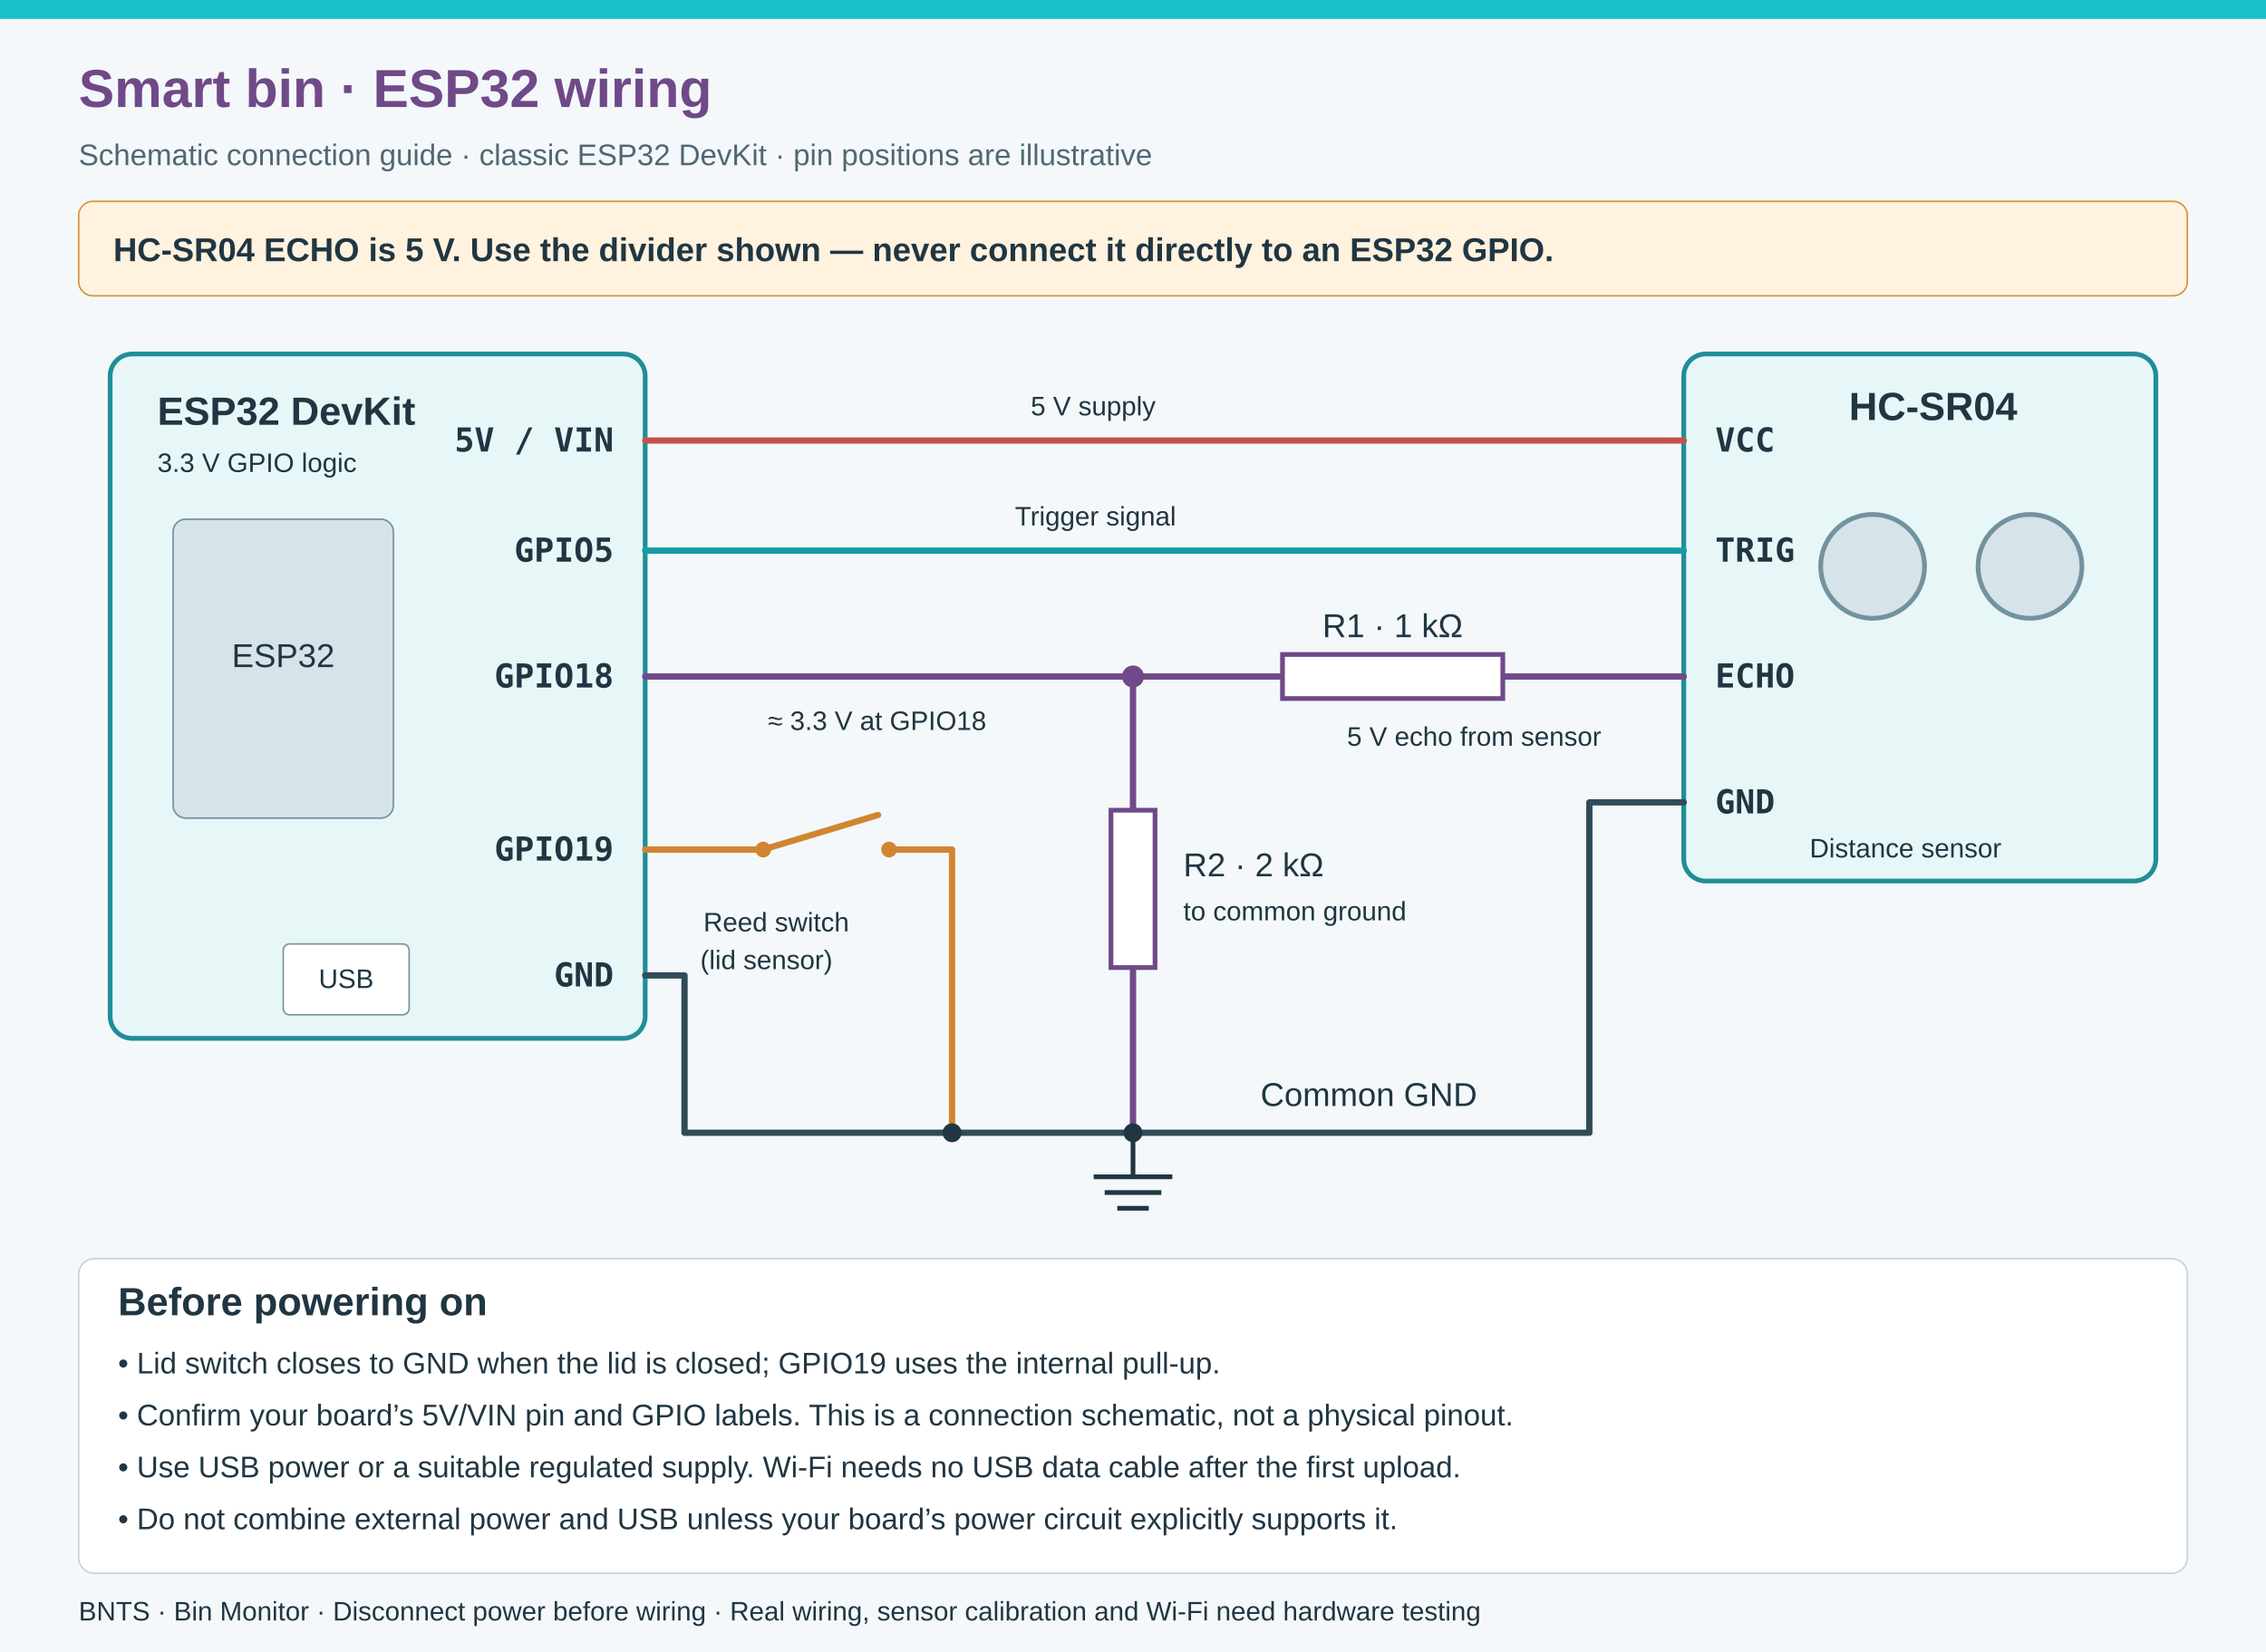
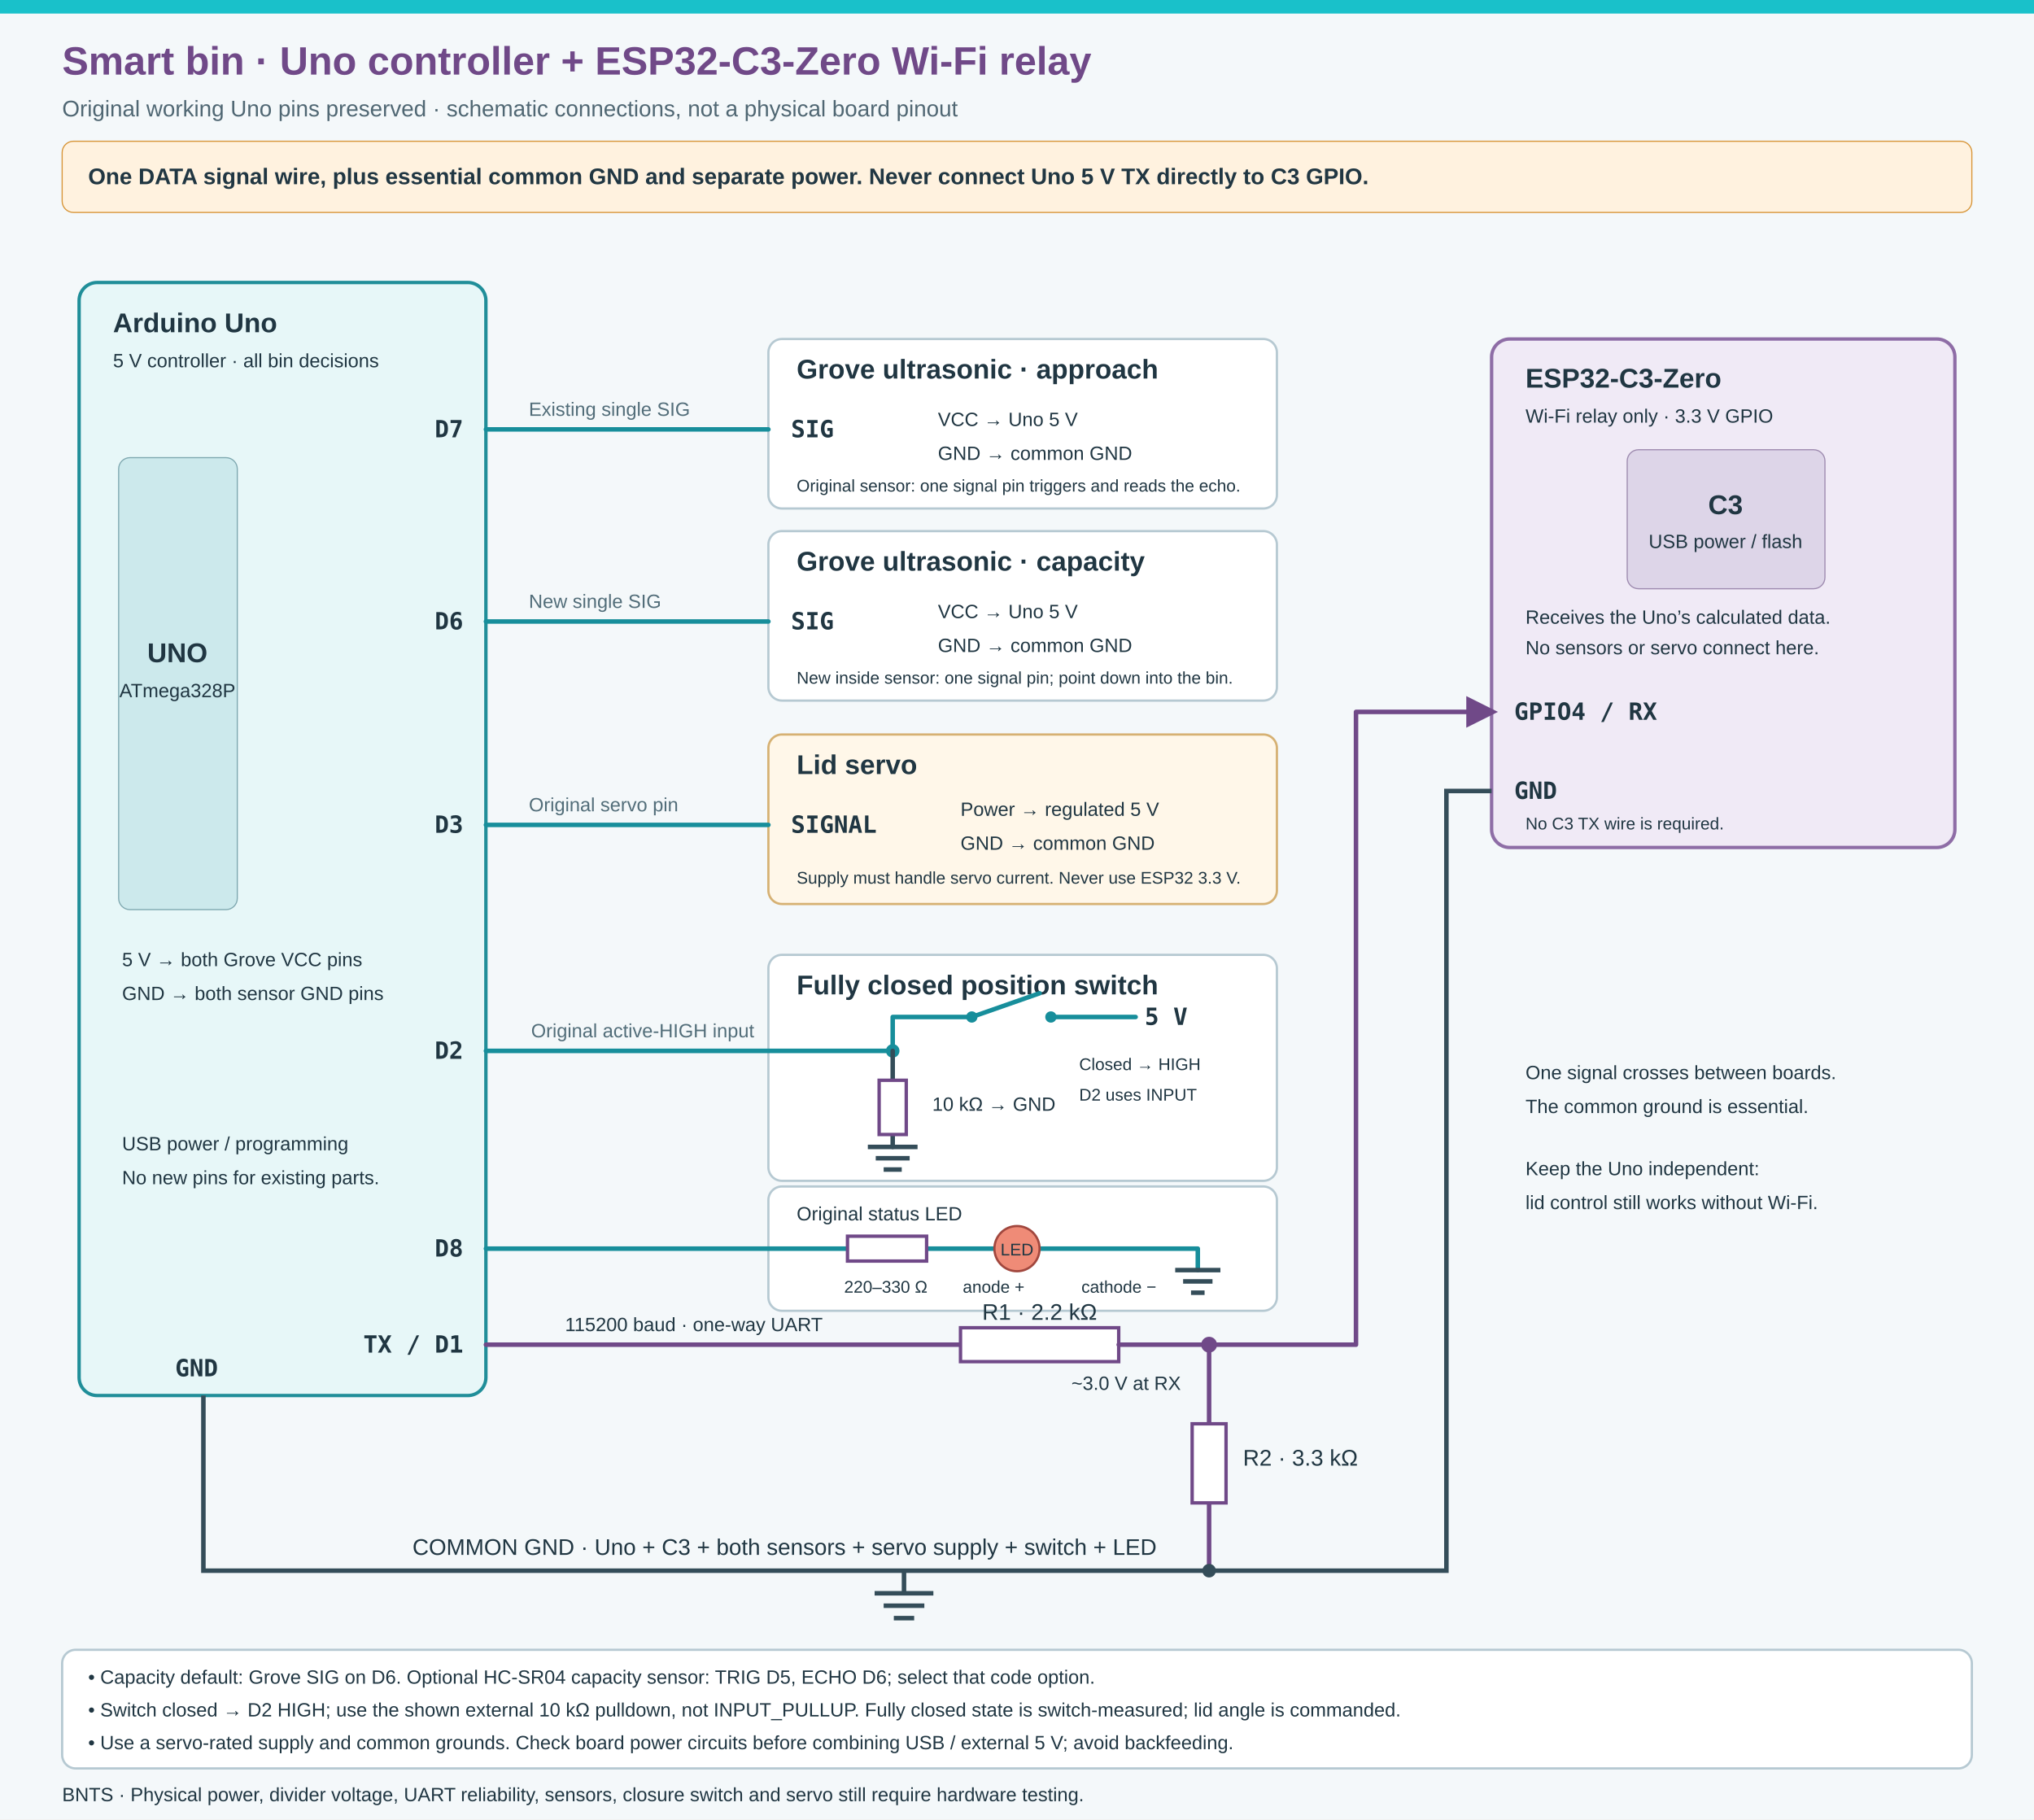
- <svg xmlns="http://www.w3.org/2000/svg" width="1440" height="1050" viewBox="0 0 1440 1050" role="img" aria-labelledby="title desc">
+ <svg xmlns="http://www.w3.org/2000/svg" width="1800" height="1610" viewBox="0 0 1800 1610" role="img" aria-labelledby="title desc">
  <defs>
    <style>
- text{font-family:Arial,Helvetica,sans-serif;fill:#203642}.title{font-size:34px;font-weight:700;fill:#704988}.sub{font-size:19px;fill:#506773}.heading{font-size:25px;font-weight:700}.label{font-size:21px}.small{font-size:17px}.note{font-size:19px}.pin{font-size:21px;font-family:Consolas,monospace;font-weight:700}.wire{fill:none;stroke-width:4;stroke-linejoin:round;stroke-linecap:round}.resistor{fill:#fff;stroke:#704988;stroke-width:3}.ground{stroke:#203642;stroke-width:3;fill:none}.dot{fill:#203642}
+ text{font-family:Arial,Helvetica,sans-serif;fill:#203642}.title{font-size:35px;font-weight:700;fill:#704988}.sub{font-size:20px;fill:#506773}.heading{font-size:24px;font-weight:700}.label{font-size:20px}.small{font-size:17px}.tiny{font-size:15px}.pin{font-family:Consolas,monospace;font-size:21px;font-weight:700}.wire{fill:none;stroke-width:4;stroke-linejoin:round;stroke-linecap:round}.panel{fill:#fff;stroke:#b6c9d2;stroke-width:2}.signal{stroke:#178e9b}.uart{stroke:#704988}.ground{stroke:#344d59;fill:none;stroke-width:4}.resistor{fill:#fff;stroke:#704988;stroke-width:3}.muted{fill:#526d79}
</style>
+     <marker id="arrow" viewBox="0 0 10 10" refX="8" refY="5" markerWidth="7" markerHeight="7" orient="auto">
+       <path d="M0 0 10 5 0 10Z" fill="#704988" />
+     </marker>
  </defs>
-   <rect width="1440" height="1050" fill="#f4f8fa" />
-   <rect x="0" y="0" width="1440" height="12" fill="#19c1ca" />
-   <text x="50" y="68" class="title">Smart bin · ESP32 wiring</text>
-   <text x="50" y="105" class="sub">Schematic connection guide · classic ESP32 DevKit · pin positions are illustrative</text>
-   <rect x="50" y="128" width="1340" height="60" rx="9" fill="#fff2df" stroke="#d79538" />
-   <text x="72" y="166" class="label" font-weight="700">HC-SR04 ECHO is 5 V. Use the divider shown — never connect it directly to an ESP32 GPIO.</text>
-   <rect x="70" y="225" width="340" height="435" rx="14" fill="#e7f7f8" stroke="#208e99" stroke-width="3" />
-   <text x="100" y="270" class="heading">ESP32 DevKit</text>
-   <text x="100" y="300" class="small">3.3 V GPIO logic</text>
-   <rect x="110" y="330" width="140" height="190" rx="8" fill="#d6e3e8" stroke="#72929e" />
-   <text x="180" y="424" text-anchor="middle" class="label" fill="#506773">ESP32</text>
-   <text x="390" y="287" text-anchor="end" class="pin">5V / VIN</text>
-   <text x="390" y="357" text-anchor="end" class="pin">GPIO5</text>
-   <text x="390" y="437" text-anchor="end" class="pin">GPIO18</text>
-   <text x="390" y="547" text-anchor="end" class="pin">GPIO19</text>
-   <text x="390" y="627" text-anchor="end" class="pin">GND</text>
-   <rect x="180" y="600" width="80" height="45" rx="4" fill="#fff" stroke="#7795a1" />
-   <text x="220" y="628" text-anchor="middle" class="small">USB</text>
-   <rect x="1070" y="225" width="300" height="335" rx="14" fill="#e7f7f8" stroke="#208e99" stroke-width="3" />
-   <text x="1175" y="267" class="heading">HC-SR04</text>
-   <text x="1150" y="545" class="small">Distance sensor</text>
-   <circle cx="1190" cy="360" r="33" fill="#d6e3e8" stroke="#72929e" stroke-width="3" />
-   <circle cx="1290" cy="360" r="33" fill="#d6e3e8" stroke="#72929e" stroke-width="3" />
-   <text x="1090" y="287" class="pin">VCC</text>
-   <text x="1090" y="357" class="pin">TRIG</text>
-   <text x="1090" y="437" class="pin">ECHO</text>
-   <text x="1090" y="517" class="pin">GND</text>
-   <path d="M410 280 H1070" class="wire" stroke="#c75249" />
-   <text x="655" y="264" class="small" fill="#a73530">5 V supply</text>
-   <path d="M410 350 H1070" class="wire" stroke="#149ca8" />
-   <text x="645" y="334" class="small">Trigger signal</text>
-   <path d="M410 430 H815 M955 430 H1070" class="wire" stroke="#704988" />
-   <rect x="815" y="416" width="140" height="28" class="resistor" />
-   <text x="885" y="405" text-anchor="middle" class="label" fill="#704988">R1 · 1 kΩ</text>
-   <circle cx="720" cy="430" r="7" fill="#704988" />
-   <path d="M720 430 V515 M720 615 V720" class="wire" stroke="#704988" />
-   <rect x="706" y="515" width="28" height="100" class="resistor" />
-   <text x="752" y="557" class="label" fill="#704988">R2 · 2 kΩ</text>
-   <text x="752" y="585" class="small">to common ground</text>
-   <text x="488" y="464" class="small">≈ 3.3 V at GPIO18</text>
-   <text x="856" y="474" class="small">5 V echo from sensor</text>
-   <path d="M410 540 H485 M565 540 H605 V720" class="wire" stroke="#d28530" />
-   <circle cx="485" cy="540" r="5" fill="#d28530" />
-   <circle cx="565" cy="540" r="5" fill="#d28530" />
-   <path d="M485 540 L558 518" class="wire" stroke="#d28530" />
-   <text x="447" y="592" class="small">Reed switch</text>
-   <text x="445" y="616" class="small">(lid sensor)</text>
-   <path d="M410 620 H435 V720 H1010 V510 H1070" class="wire" stroke="#314b58" />
-   <circle cx="605" cy="720" r="6" class="dot" />
-   <circle cx="720" cy="720" r="6" class="dot" />
-   <path d="M720 720 V748 M695 748 H745 M702 758 H738 M710 768 H730" class="ground" />
-   <text x="801" y="703" class="label">Common GND</text>
-   <rect x="50" y="800" width="1340" height="200" rx="10" fill="#fff" stroke="#c4d3dc" />
-   <text x="75" y="836" class="heading" fill="#704988">Before powering on</text>
-   <text x="75" y="873" class="note">• Lid switch closes to GND when the lid is closed; GPIO19 uses the internal pull-up.</text>
-   <text x="75" y="906" class="note">• Confirm your board’s 5V/VIN pin and GPIO labels. This is a connection schematic, not a physical pinout.</text>
-   <text x="75" y="939" class="note">• Use USB power or a suitable regulated supply. Wi-Fi needs no USB data cable after the first upload.</text>
-   <text x="75" y="972" class="note">• Do not combine external power and USB unless your board’s power circuit explicitly supports it.</text>
-   <text x="50" y="1030" class="small">BNTS · Bin Monitor · Disconnect power before wiring · Real wiring, sensor calibration and Wi-Fi need hardware testing</text>
+   <rect width="1800" height="1610" fill="#f4f8fa" />
+   <rect width="1800" height="12" fill="#19c1ca" />
+   <text x="55" y="66" class="title">Smart bin · Uno controller + ESP32-C3-Zero Wi-Fi relay</text>
+   <text x="55" y="103" class="sub">Original working Uno pins preserved · schematic connections, not a physical board pinout</text>
+   <rect x="55" y="125" width="1690" height="63" rx="10" fill="#fff2df" stroke="#d79538" />
+   <text x="78" y="163" class="label" font-weight="700">One DATA signal wire, plus essential common GND and separate power. Never connect Uno 5 V TX directly to C3 GPIO.</text>
+   <rect x="70" y="250" width="360" height="985" rx="16" fill="#e7f7f8" stroke="#208e99" stroke-width="3" />
+   <text x="100" y="294" class="heading">Arduino Uno</text>
+   <text x="100" y="325" class="small">5 V controller · all bin decisions</text>
+   <text x="410" y="387" class="pin" text-anchor="end">D7</text>
+   <text x="410" y="557" class="pin" text-anchor="end">D6</text>
+   <text x="410" y="737" class="pin" text-anchor="end">D3</text>
+   <text x="410" y="937" class="pin" text-anchor="end">D2</text>
+   <text x="410" y="1112" class="pin" text-anchor="end">D8</text>
+   <text x="410" y="1197" class="pin" text-anchor="end">TX / D1</text>
+   <rect x="105" y="405" width="105" height="400" rx="10" fill="#cce9ec" stroke="#7fa8b0" />
+   <text x="157" y="586" text-anchor="middle" class="heading">UNO</text>
+   <text x="157" y="617" text-anchor="middle" class="small">ATmega328P</text>
+   <text x="108" y="855" class="small">5 V → both Grove VCC pins</text>
+   <text x="108" y="885" class="small">GND → both sensor GND pins</text>
+   <text x="108" y="1018" class="small">USB power / programming</text>
+   <text x="108" y="1048" class="small">No new pins for existing parts.</text>
+   <text x="155" y="1218" class="pin">GND</text>
+   <rect x="680" y="300" width="450" height="150" rx="12" class="panel" />
+   <text x="705" y="335" class="heading">Grove ultrasonic · approach</text>
+   <text x="700" y="387" class="pin">SIG</text>
+   <text x="830" y="377" class="small">VCC → Uno 5 V</text>
+   <text x="830" y="407" class="small">GND → common GND</text>
+   <text x="705" y="435" class="tiny">Original sensor: one signal pin triggers and reads the echo.</text>
+   <path d="M430 380H680" class="wire signal" />
+   <text x="468" y="368" class="small muted">Existing single SIG</text>
+   <rect x="680" y="470" width="450" height="150" rx="12" class="panel" />
+   <text x="705" y="505" class="heading">Grove ultrasonic · capacity</text>
+   <text x="700" y="557" class="pin">SIG</text>
+   <text x="830" y="547" class="small">VCC → Uno 5 V</text>
+   <text x="830" y="577" class="small">GND → common GND</text>
+   <text x="705" y="605" class="tiny">New inside sensor: one signal pin; point down into the bin.</text>
+   <path d="M430 550H680" class="wire signal" />
+   <text x="468" y="538" class="small muted">New single SIG</text>
+   <rect x="680" y="650" width="450" height="150" rx="12" fill="#fff7e9" stroke="#d6b173" stroke-width="2" />
+   <text x="705" y="685" class="heading">Lid servo</text>
+   <text x="700" y="737" class="pin">SIGNAL</text>
+   <text x="850" y="722" class="small">Power → regulated 5 V</text>
+   <text x="850" y="752" class="small">GND → common GND</text>
+   <text x="705" y="782" class="tiny">Supply must handle servo current. Never use ESP32 3.3 V.</text>
+   <path d="M430 730H680" class="wire signal" />
+   <text x="468" y="718" class="small muted">Original servo pin</text>
+   <rect x="680" y="845" width="450" height="200" rx="12" class="panel" />
+   <text x="705" y="880" class="heading">Fully closed position switch</text>
+   <path d="M430 930H790V900H860 M930 900H1005" class="wire signal" />
+   <circle cx="790" cy="930" r="6" fill="#178e9b" />
+   <circle cx="860" cy="900" r="5" fill="#178e9b" />
+   <circle cx="930" cy="900" r="5" fill="#178e9b" />
+   <path d="M860 900 920 879" class="wire signal" />
+   <text x="1013" y="907" class="pin">5 V</text>
+   <path d="M790 930V956 M790 1004V1015" class="wire ground" />
+   <rect x="778" y="956" width="24" height="48" class="resistor" />
+   <path d="M768 1015H812 M775 1025H805 M782 1035H798" class="ground" />
+   <text x="825" y="983" class="small">10 kΩ → GND</text>
+   <text x="955" y="947" class="tiny">Closed → HIGH</text>
+   <text x="955" y="974" class="tiny">D2 uses INPUT</text>
+   <text x="470" y="918" class="small muted">Original active-HIGH input</text>
+   <rect x="680" y="1050" width="450" height="110" rx="12" class="panel" />
+   <text x="705" y="1080" class="small">Original status LED</text>
+   <path d="M430 1105H750 M820 1105H880 M920 1105H1060V1124" class="wire signal" />
+   <rect x="750" y="1094" width="70" height="22" class="resistor" />
+   <circle cx="900" cy="1105" r="20" fill="#ef8b77" stroke="#a1473e" stroke-width="2" />
+   <text x="900" y="1111" text-anchor="middle" class="tiny">LED</text>
+   <path d="M1040 1124H1080 M1047 1134H1073 M1054 1144H1066" class="ground" />
+   <text x="747" y="1144" class="tiny">220–330 Ω</text>
+   <text x="852" y="1144" class="tiny">anode +</text>
+   <text x="957" y="1144" class="tiny">cathode −</text>
+   <rect x="1320" y="300" width="410" height="450" rx="16" fill="#f0eaf6" stroke="#8e6da6" stroke-width="3" />
+   <text x="1350" y="343" class="heading">ESP32-C3-Zero</text>
+   <text x="1350" y="374" class="small">Wi-Fi relay only · 3.3 V GPIO</text>
+   <rect x="1440" y="398" width="175" height="123" rx="10" fill="#ddd5e8" stroke="#9d8aaf" />
+   <text x="1527" y="455" text-anchor="middle" class="heading">C3</text>
+   <text x="1527" y="485" text-anchor="middle" class="small">USB power / flash</text>
+   <text x="1350" y="552" class="small">Receives the Uno’s calculated data.</text>
+   <text x="1350" y="579" class="small">No sensors or servo connect here.</text>
+   <text x="1340" y="637" class="pin">GPIO4 / RX</text>
+   <text x="1340" y="707" class="pin">GND</text>
+   <text x="1350" y="734" class="tiny">No C3 TX wire is required.</text>
+   <path d="M430 1190H850" class="wire uart" />
+   <rect x="850" y="1175" width="140" height="30" class="resistor" />
+   <path d="M990 1190H1200V630H1320" class="wire uart" marker-end="url(#arrow)" />
+   <circle cx="1070" cy="1190" r="7" fill="#704988" />
+   <text x="500" y="1178" class="small">115200 baud · one-way UART</text>
+   <text x="920" y="1168" class="label" text-anchor="middle">R1 · 2.2 kΩ</text>
+   <text x="1045" y="1230" class="small" text-anchor="end">~3.0 V at RX</text>
+   <path d="M1070 1190V1260 M1070 1330V1390" class="wire uart" />
+   <rect x="1055" y="1260" width="30" height="70" class="resistor" />
+   <text x="1100" y="1297" class="label">R2 · 3.3 kΩ</text>
+   <path d="M180 1235V1390H1280V700H1320" class="ground" />
+   <circle cx="1070" cy="1390" r="6" fill="#344d59" />
+   <path d="M800 1390V1410 M774 1410H826 M782 1421H818 M791 1432H809" class="ground" />
+   <text x="365" y="1376" class="label">COMMON GND · Uno + C3 + both sensors + servo supply + switch + LED</text>
+   <text x="1350" y="955" class="small">One signal crosses between boards.</text>
+   <text x="1350" y="985" class="small">The common ground is essential.</text>
+   <text x="1350" y="1040" class="small">Keep the Uno independent:</text>
+   <text x="1350" y="1070" class="small">lid control still works without Wi-Fi.</text>
+   <rect x="55" y="1460" width="1690" height="105" rx="12" class="panel" />
+   <text x="78" y="1490" class="small">• Capacity default: Grove SIG on D6. Optional HC-SR04 capacity sensor: TRIG D5, ECHO D6; select that code option.</text>
+   <text x="78" y="1519" class="small">• Switch closed → D2 HIGH; use the shown external 10 kΩ pulldown, not INPUT_PULLUP. Fully closed state is switch-measured; lid angle is commanded.</text>
+   <text x="78" y="1548" class="small">• Use a servo-rated supply and common grounds. Check board power circuits before combining USB / external 5 V; avoid backfeeding.</text>
+   <text x="55" y="1594" class="small">BNTS · Physical power, divider voltage, UART reliability, sensors, closure switch and servo still require hardware testing.</text>
</svg>
